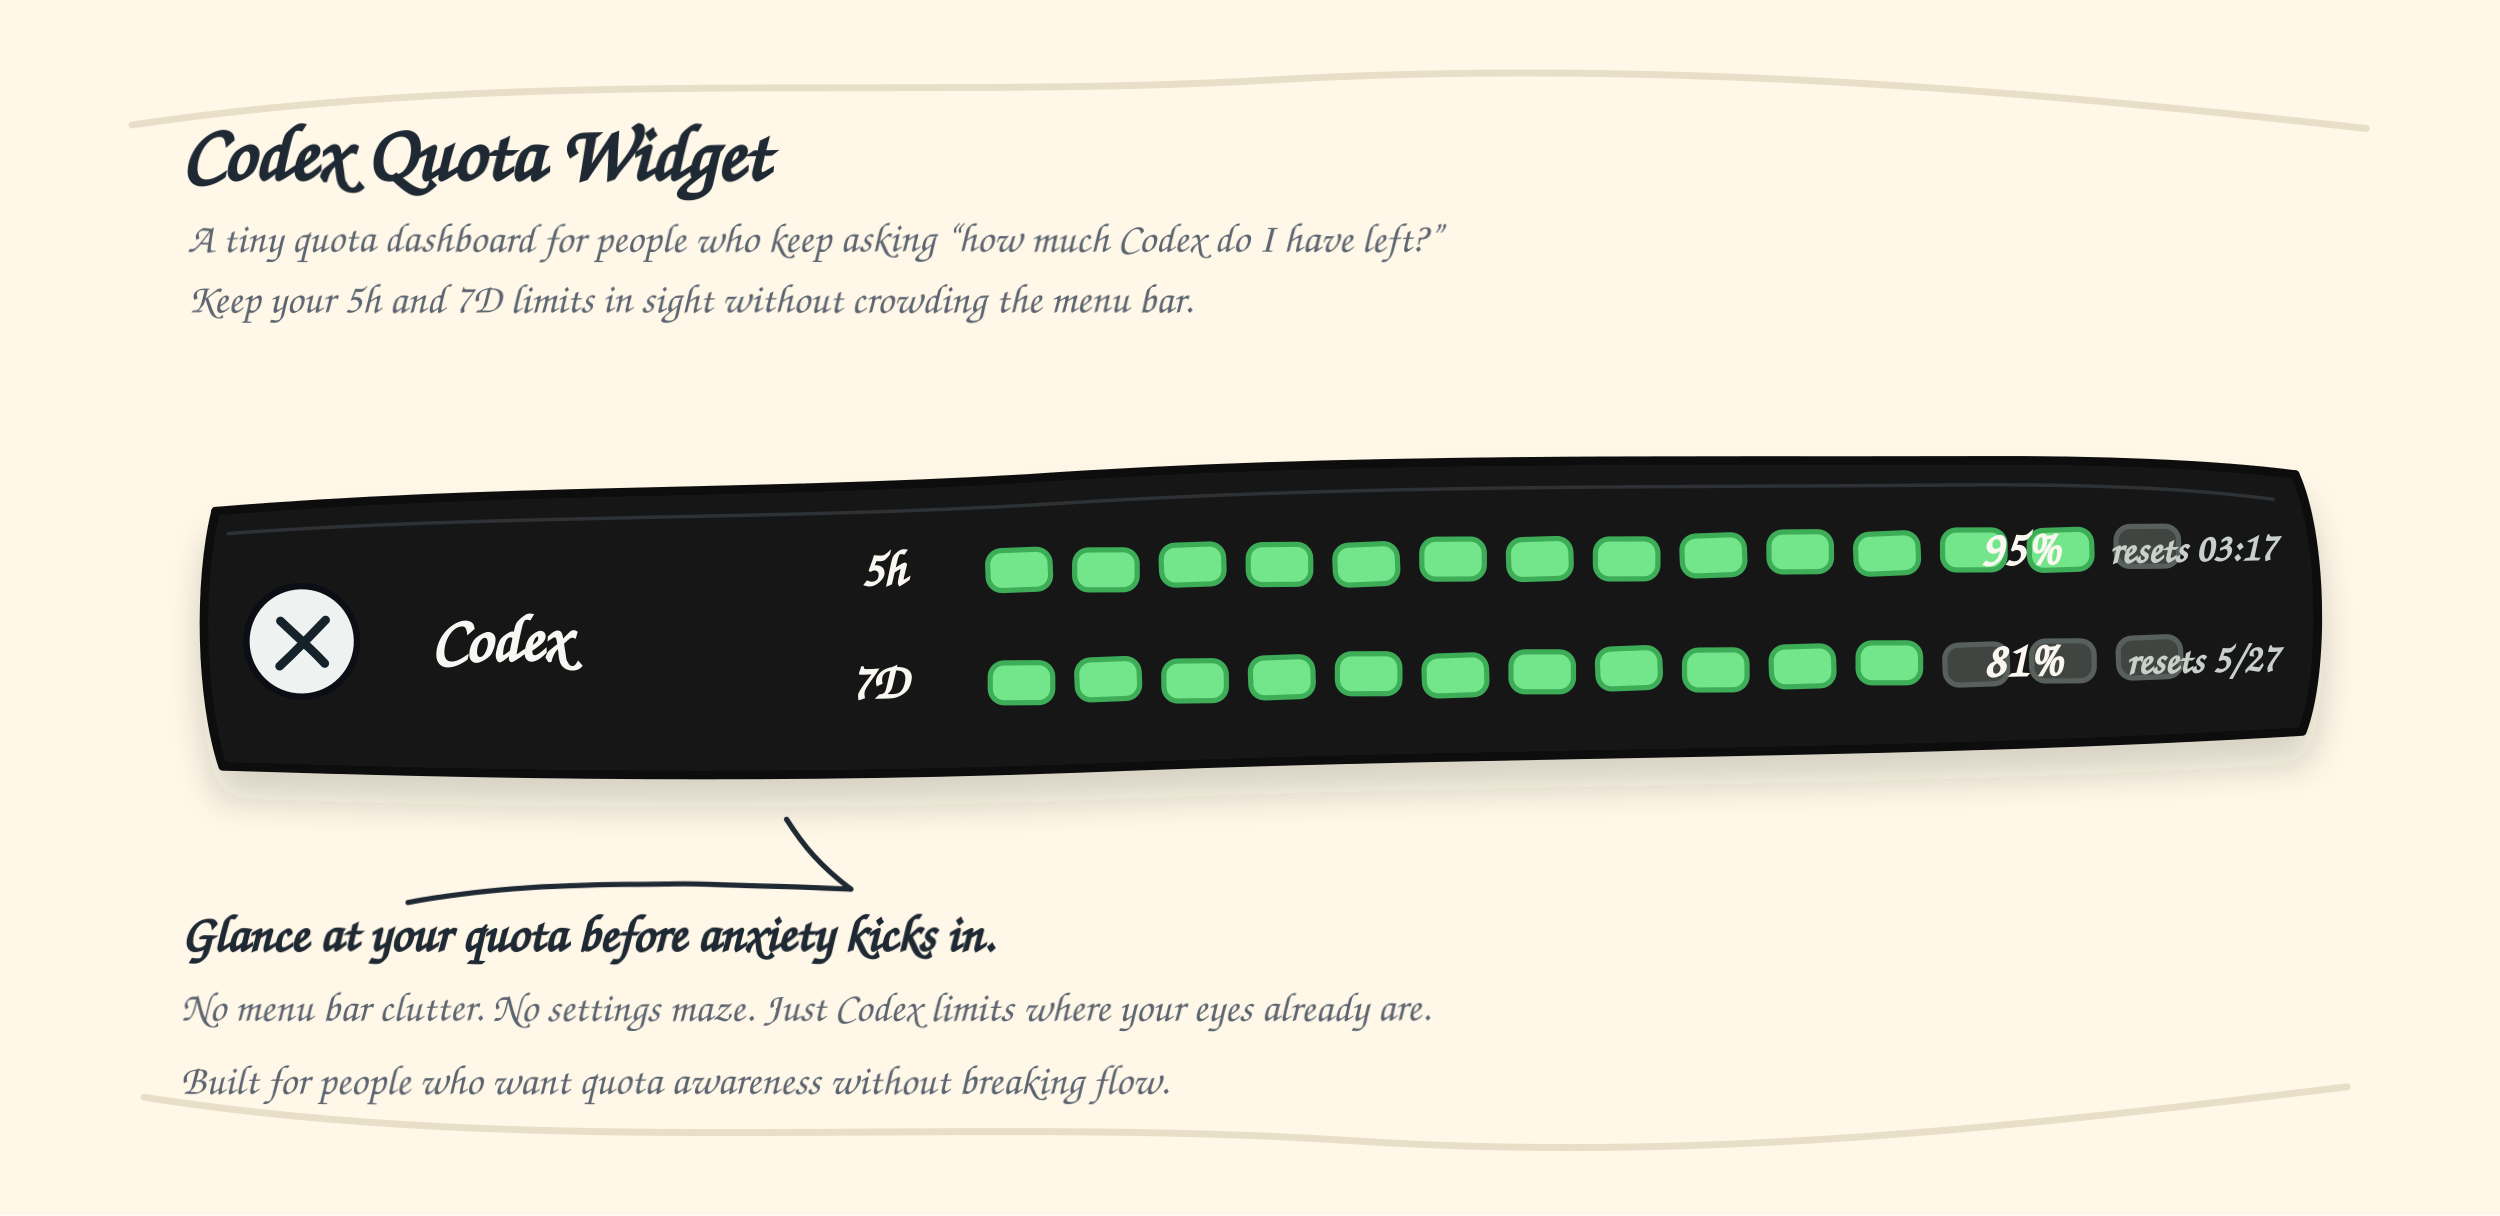
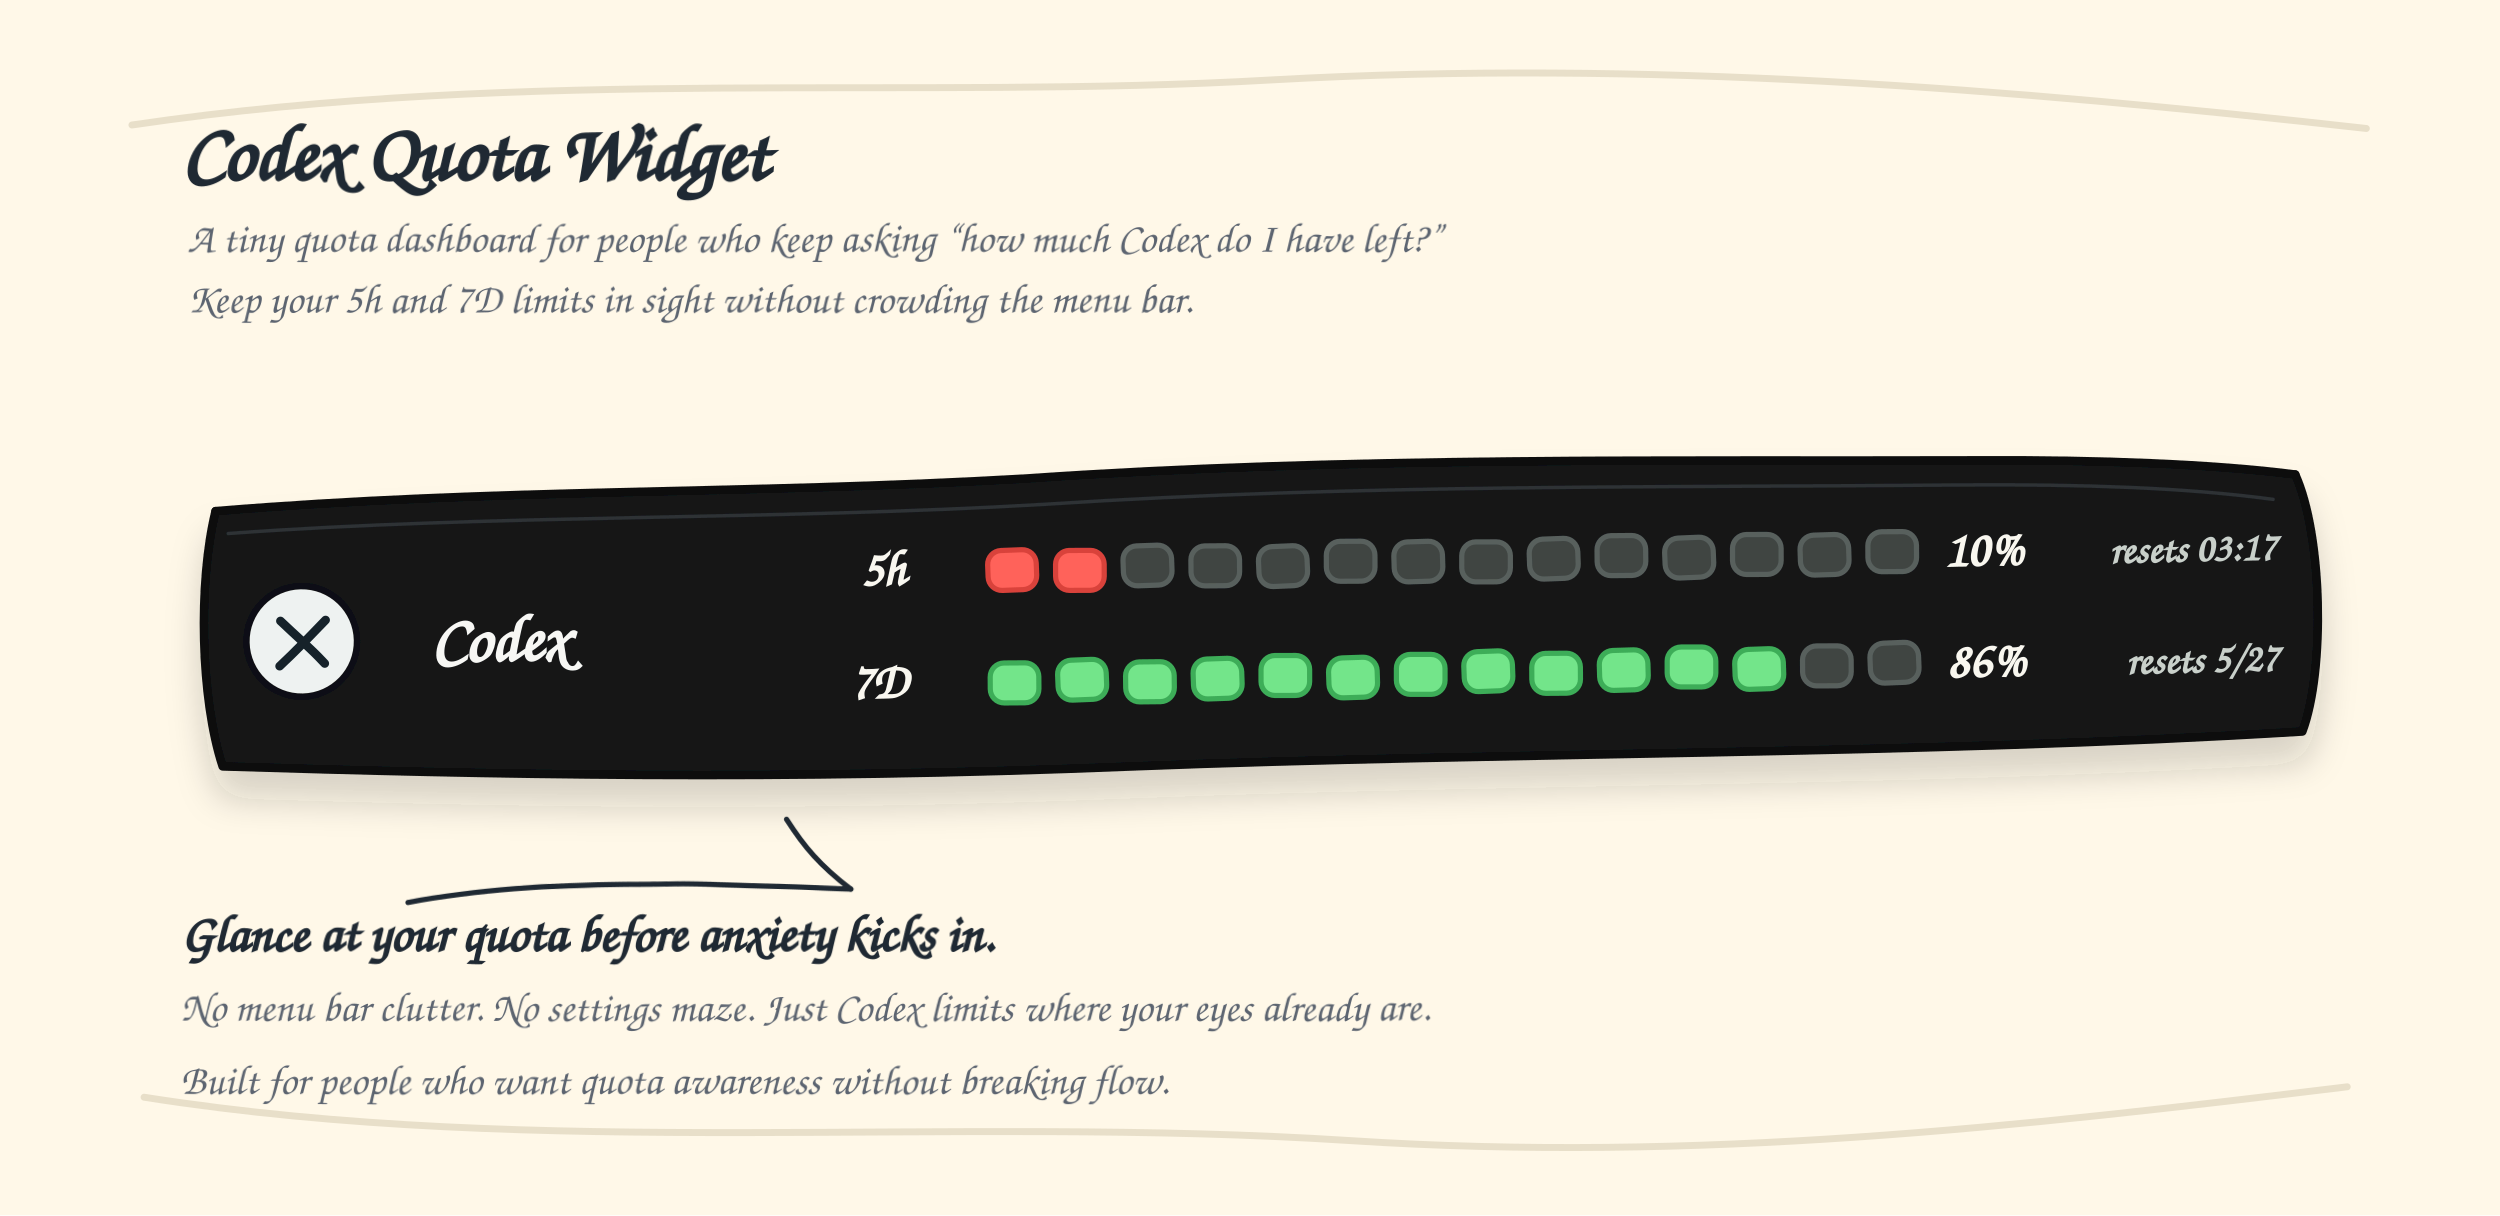
<svg xmlns="http://www.w3.org/2000/svg" width="1440" height="700" viewBox="0 0 1440 700" fill="none" role="img" aria-labelledby="title desc">
  <defs>
    <filter id="sketch" x="-8%" y="-8%" width="116%" height="116%">
      <feTurbulence type="fractalNoise" baseFrequency="0.018" numOctaves="2" seed="7" result="noise" />
      <feDisplacementMap in="SourceGraphic" in2="noise" scale="1.2" xChannelSelector="R" yChannelSelector="G" />
    </filter>
    <filter id="softShadow" x="-20%" y="-20%" width="140%" height="140%">
      <feDropShadow dx="0" dy="16" stdDeviation="10" flood-color="#2D2A24" flood-opacity="0.18" />
    </filter>
    <style>
      .hand {
        font-family: Virgil, "Comic Sans MS", "Bradley Hand", "PingFang SC", "Hiragino Sans GB", cursive;
      }
      .stroke {
        stroke-linecap: round;
        stroke-linejoin: round;
      }
    </style>
  </defs>
  <rect width="1440" height="700" fill="#FFF8E8" />
  <path d="M76 72C306 38 527 58 733 46C948 34 1157 51 1363 74" stroke="#E8DFC9" stroke-width="4" stroke-linecap="round" />
  <path d="M83 632C312 668 546 642 778 657C978 670 1163 649 1352 626" stroke="#E8DFC9" stroke-width="4" stroke-linecap="round" />
  <g filter="url(#sketch)">
    <text x="104" y="104" class="hand" fill="#1F2933" font-size="46" font-weight="700">Codex Quota Widget</text>
    <text x="108" y="145" class="hand" fill="#5C6470" font-size="24">A tiny quota dashboard for people who keep asking “how much Codex do I have left?”</text>
    <text x="108" y="180" class="hand" fill="#5C6470" font-size="24">Keep your 5h and 7D limits in sight without crowding the menu bar.</text>
  </g>
  <g filter="url(#softShadow)" transform="rotate(-1.2 720 374)">
    <path d="M126 282C278 270 438 279 593 273C776 265 964 271 1139 274C1209 275 1277 278 1324 286C1337 316 1338 405 1325 434C1107 443 869 436 650 440C450 444 282 437 127 429C115 390 115 323 126 282Z" fill="#151719" />
    <path class="stroke" d="M126 282C289 272 429 279 593 273C778 264 969 271 1141 274C1209 275 1278 279 1324 286" stroke="#0B0D0E" stroke-width="5" />
    <path class="stroke" d="M1324 286C1339 321 1339 399 1325 434C1102 443 869 436 650 440C447 444 281 437 127 429C115 390 115 323 126 282" stroke="#0B0D0E" stroke-width="5" />
    <path class="stroke" d="M133 295C286 287 447 294 604 288C786 280 963 286 1136 288C1200 289 1260 292 1311 300" stroke="#353A3D" stroke-width="2" opacity="0.75" />
    <circle cx="174" cy="358" r="32" fill="#EEF2F1" stroke="#101112" stroke-width="4" />
    <path class="stroke" d="M162 346C170 354 179 362 187 371" stroke="#13222A" stroke-width="5" />
    <path class="stroke" d="M188 346C180 354 170 364 161 372" stroke="#13222A" stroke-width="5" />
    <text x="248" y="372" class="hand" fill="#F7F7F4" font-size="38" font-weight="700">Codex</text>
    <text x="522" y="333" class="hand" fill="#F9F7EF" font-size="29" font-weight="700" text-anchor="end">5h</text>
    <text x="522" y="398" class="hand" fill="#F9F7EF" font-size="29" font-weight="700" text-anchor="end">7D</text>
    <g transform="translate(570 314)">
-       <rect x="0" y="0" width="36" height="23" rx="8" fill="#73E58A" stroke="#3EAD58" stroke-width="3" transform="rotate(-1 18 12)" />
-       <rect x="50" y="1" width="36" height="23" rx="8" fill="#73E58A" stroke="#3EAD58" stroke-width="3" transform="rotate(1 68 12)" />
-       <rect x="100" y="-1" width="36" height="23" rx="8" fill="#73E58A" stroke="#3EAD58" stroke-width="3" transform="rotate(-0.8 118 12)" />
-       <rect x="150" y="0" width="36" height="23" rx="8" fill="#73E58A" stroke="#3EAD58" stroke-width="3" transform="rotate(0.7 168 12)" />
-       <rect x="200" y="1" width="36" height="23" rx="8" fill="#73E58A" stroke="#3EAD58" stroke-width="3" transform="rotate(-1.3 218 12)" />
-       <rect x="250" y="-1" width="36" height="23" rx="8" fill="#73E58A" stroke="#3EAD58" stroke-width="3" transform="rotate(0.9 268 12)" />
-       <rect x="300" y="0" width="36" height="23" rx="8" fill="#73E58A" stroke="#3EAD58" stroke-width="3" transform="rotate(-0.6 318 12)" />
-       <rect x="350" y="1" width="36" height="23" rx="8" fill="#73E58A" stroke="#3EAD58" stroke-width="3" transform="rotate(1.1 368 12)" />
-       <rect x="400" y="0" width="36" height="23" rx="8" fill="#73E58A" stroke="#3EAD58" stroke-width="3" transform="rotate(-0.9 418 12)" />
-       <rect x="450" y="-1" width="36" height="23" rx="8" fill="#73E58A" stroke="#3EAD58" stroke-width="3" transform="rotate(0.7 468 12)" />
-       <rect x="500" y="1" width="36" height="23" rx="8" fill="#73E58A" stroke="#3EAD58" stroke-width="3" transform="rotate(-1.2 518 12)" />
-       <rect x="550" y="0" width="36" height="23" rx="8" fill="#73E58A" stroke="#3EAD58" stroke-width="3" transform="rotate(1 568 12)" />
-       <rect x="600" y="1" width="36" height="23" rx="8" fill="#73E58A" stroke="#3EAD58" stroke-width="3" transform="rotate(-0.6 618 12)" />
-       <rect x="650" y="0" width="36" height="23" rx="8" fill="#3F4543" stroke="#59605D" stroke-width="3" transform="rotate(0.8 668 12)" />
+       <rect x="0" y="0" width="28" height="23" rx="8" fill="#FF625A" stroke="#D9423A" stroke-width="3" transform="rotate(-1 14 12)" />
+       <rect x="39" y="1" width="28" height="23" rx="8" fill="#FF625A" stroke="#D9423A" stroke-width="3" transform="rotate(1 53 12)" />
+       <rect x="78" y="-1" width="28" height="23" rx="8" fill="#3F4543" stroke="#59605D" stroke-width="3" transform="rotate(-0.8 92 12)" />
+       <rect x="117" y="0" width="28" height="23" rx="8" fill="#3F4543" stroke="#59605D" stroke-width="3" transform="rotate(0.7 131 12)" />
+       <rect x="156" y="1" width="28" height="23" rx="8" fill="#3F4543" stroke="#59605D" stroke-width="3" transform="rotate(-1.3 170 12)" />
+       <rect x="195" y="-1" width="28" height="23" rx="8" fill="#3F4543" stroke="#59605D" stroke-width="3" transform="rotate(0.9 209 12)" />
+       <rect x="234" y="0" width="28" height="23" rx="8" fill="#3F4543" stroke="#59605D" stroke-width="3" transform="rotate(-0.6 248 12)" />
+       <rect x="273" y="1" width="28" height="23" rx="8" fill="#3F4543" stroke="#59605D" stroke-width="3" transform="rotate(1.1 287 12)" />
+       <rect x="312" y="0" width="28" height="23" rx="8" fill="#3F4543" stroke="#59605D" stroke-width="3" transform="rotate(-0.9 326 12)" />
+       <rect x="351" y="-1" width="28" height="23" rx="8" fill="#3F4543" stroke="#59605D" stroke-width="3" transform="rotate(0.7 365 12)" />
+       <rect x="390" y="1" width="28" height="23" rx="8" fill="#3F4543" stroke="#59605D" stroke-width="3" transform="rotate(-1.2 404 12)" />
+       <rect x="429" y="0" width="28" height="23" rx="8" fill="#3F4543" stroke="#59605D" stroke-width="3" transform="rotate(1 443 12)" />
+       <rect x="468" y="1" width="28" height="23" rx="8" fill="#3F4543" stroke="#59605D" stroke-width="3" transform="rotate(-0.6 482 12)" />
+       <rect x="507" y="0" width="28" height="23" rx="8" fill="#3F4543" stroke="#59605D" stroke-width="3" transform="rotate(0.8 521 12)" />
    </g>
    <g transform="translate(570 379)">
-       <rect x="0" y="0" width="36" height="23" rx="8" fill="#73E58A" stroke="#3EAD58" stroke-width="3" transform="rotate(0.8 18 12)" />
-       <rect x="50" y="-1" width="36" height="23" rx="8" fill="#73E58A" stroke="#3EAD58" stroke-width="3" transform="rotate(-1.1 68 12)" />
-       <rect x="100" y="1" width="36" height="23" rx="8" fill="#73E58A" stroke="#3EAD58" stroke-width="3" transform="rotate(0.6 118 12)" />
-       <rect x="150" y="0" width="36" height="23" rx="8" fill="#73E58A" stroke="#3EAD58" stroke-width="3" transform="rotate(-0.8 168 12)" />
-       <rect x="200" y="-1" width="36" height="23" rx="8" fill="#73E58A" stroke="#3EAD58" stroke-width="3" transform="rotate(1.1 218 12)" />
-       <rect x="250" y="1" width="36" height="23" rx="8" fill="#73E58A" stroke="#3EAD58" stroke-width="3" transform="rotate(-0.7 268 12)" />
-       <rect x="300" y="0" width="36" height="23" rx="8" fill="#73E58A" stroke="#3EAD58" stroke-width="3" transform="rotate(1.2 318 12)" />
-       <rect x="350" y="-1" width="36" height="23" rx="8" fill="#73E58A" stroke="#3EAD58" stroke-width="3" transform="rotate(-1 368 12)" />
-       <rect x="400" y="1" width="36" height="23" rx="8" fill="#73E58A" stroke="#3EAD58" stroke-width="3" transform="rotate(0.8 418 12)" />
-       <rect x="450" y="0" width="36" height="23" rx="8" fill="#73E58A" stroke="#3EAD58" stroke-width="3" transform="rotate(-0.5 468 12)" />
-       <rect x="500" y="-1" width="36" height="23" rx="8" fill="#73E58A" stroke="#3EAD58" stroke-width="3" transform="rotate(1.1 518 12)" />
-       <rect x="550" y="1" width="36" height="23" rx="8" fill="#3F4543" stroke="#59605D" stroke-width="3" transform="rotate(-0.8 568 12)" />
-       <rect x="600" y="0" width="36" height="23" rx="8" fill="#3F4543" stroke="#59605D" stroke-width="3" transform="rotate(0.9 618 12)" />
-       <rect x="650" y="-1" width="36" height="23" rx="8" fill="#3F4543" stroke="#59605D" stroke-width="3" transform="rotate(-1.1 668 12)" />
+       <rect x="0" y="0" width="28" height="23" rx="8" fill="#73E58A" stroke="#3EAD58" stroke-width="3" transform="rotate(0.8 14 12)" />
+       <rect x="39" y="-1" width="28" height="23" rx="8" fill="#73E58A" stroke="#3EAD58" stroke-width="3" transform="rotate(-1.1 53 12)" />
+       <rect x="78" y="1" width="28" height="23" rx="8" fill="#73E58A" stroke="#3EAD58" stroke-width="3" transform="rotate(0.6 92 12)" />
+       <rect x="117" y="0" width="28" height="23" rx="8" fill="#73E58A" stroke="#3EAD58" stroke-width="3" transform="rotate(-0.8 131 12)" />
+       <rect x="156" y="-1" width="28" height="23" rx="8" fill="#73E58A" stroke="#3EAD58" stroke-width="3" transform="rotate(1.1 170 12)" />
+       <rect x="195" y="1" width="28" height="23" rx="8" fill="#73E58A" stroke="#3EAD58" stroke-width="3" transform="rotate(-0.7 209 12)" />
+       <rect x="234" y="0" width="28" height="23" rx="8" fill="#73E58A" stroke="#3EAD58" stroke-width="3" transform="rotate(1.2 248 12)" />
+       <rect x="273" y="-1" width="28" height="23" rx="8" fill="#73E58A" stroke="#3EAD58" stroke-width="3" transform="rotate(-1 287 12)" />
+       <rect x="312" y="1" width="28" height="23" rx="8" fill="#73E58A" stroke="#3EAD58" stroke-width="3" transform="rotate(0.8 326 12)" />
+       <rect x="351" y="0" width="28" height="23" rx="8" fill="#73E58A" stroke="#3EAD58" stroke-width="3" transform="rotate(-0.5 365 12)" />
+       <rect x="390" y="-1" width="28" height="23" rx="8" fill="#73E58A" stroke="#3EAD58" stroke-width="3" transform="rotate(1.1 404 12)" />
+       <rect x="429" y="1" width="28" height="23" rx="8" fill="#73E58A" stroke="#3EAD58" stroke-width="3" transform="rotate(-0.8 443 12)" />
+       <rect x="468" y="0" width="28" height="23" rx="8" fill="#3F4543" stroke="#59605D" stroke-width="3" transform="rotate(0.9 482 12)" />
+       <rect x="507" y="-1" width="28" height="23" rx="8" fill="#3F4543" stroke="#59605D" stroke-width="3" transform="rotate(-1.1 521 12)" />
    </g>
-     <text x="1187" y="335" class="hand" fill="#F9F7EF" font-size="29" font-weight="700" text-anchor="end">95%</text>
-     <text x="1187" y="399" class="hand" fill="#F9F7EF" font-size="29" font-weight="700" text-anchor="end">81%</text>
+     <text x="1166" y="335" class="hand" fill="#F9F7EF" font-size="29" font-weight="700" text-anchor="end">10%</text>
+     <text x="1166" y="399" class="hand" fill="#F9F7EF" font-size="29" font-weight="700" text-anchor="end">86%</text>
    <text x="1312" y="335" class="hand" fill="#C9D0CA" font-size="23" font-weight="700" text-anchor="end">resets 03:17</text>
    <text x="1312" y="399" class="hand" fill="#C9D0CA" font-size="23" font-weight="700" text-anchor="end">resets 5/27</text>
  </g>
  <g filter="url(#sketch)">
    <path class="stroke" d="M235 520C314 505 405 509 490 512" stroke="#1F2933" stroke-width="3" />
    <path class="stroke" d="M490 512C472 498 464 489 453 472" stroke="#1F2933" stroke-width="3" />
    <text x="104" y="548" class="hand" fill="#1F2933" font-size="30" font-weight="700">Glance at your quota before anxiety kicks in.</text>
    <text x="104" y="588" class="hand" fill="#5C6470" font-size="24">No menu bar clutter. No settings maze. Just Codex limits where your eyes already are.</text>
    <text x="104" y="630" class="hand" fill="#5C6470" font-size="24">Built for people who want quota awareness without breaking flow.</text>
  </g>
</svg>
